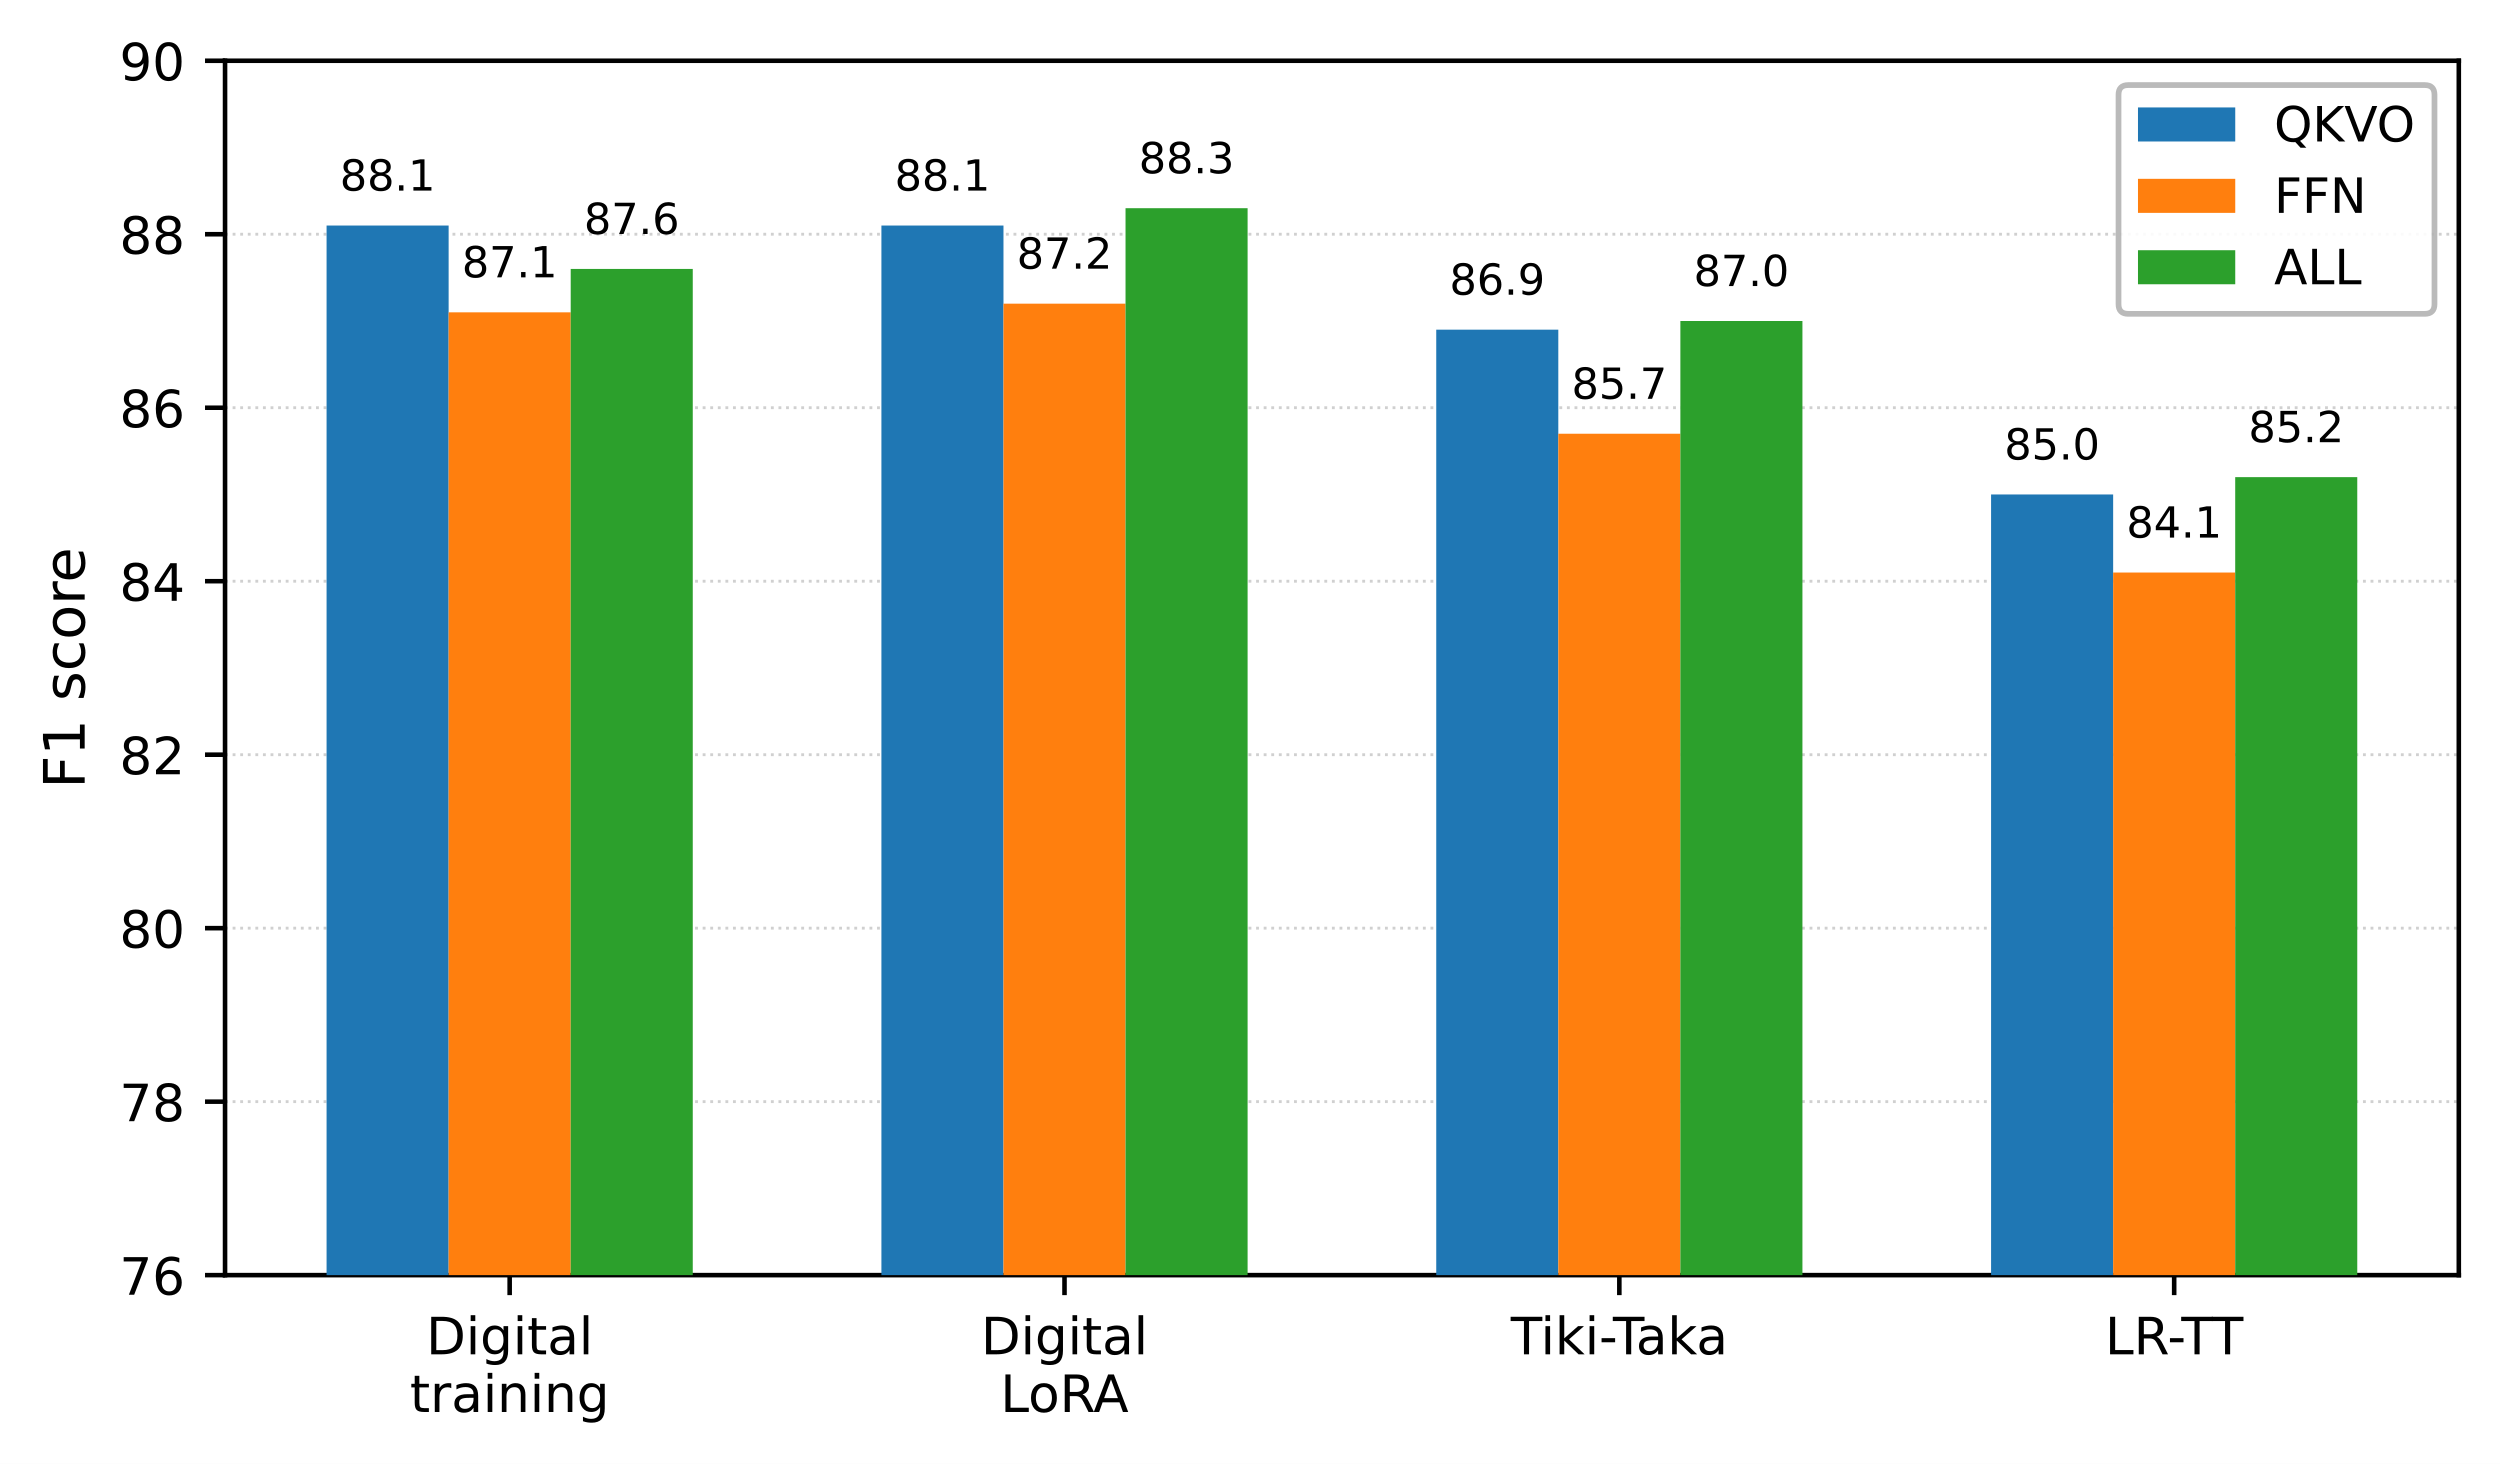
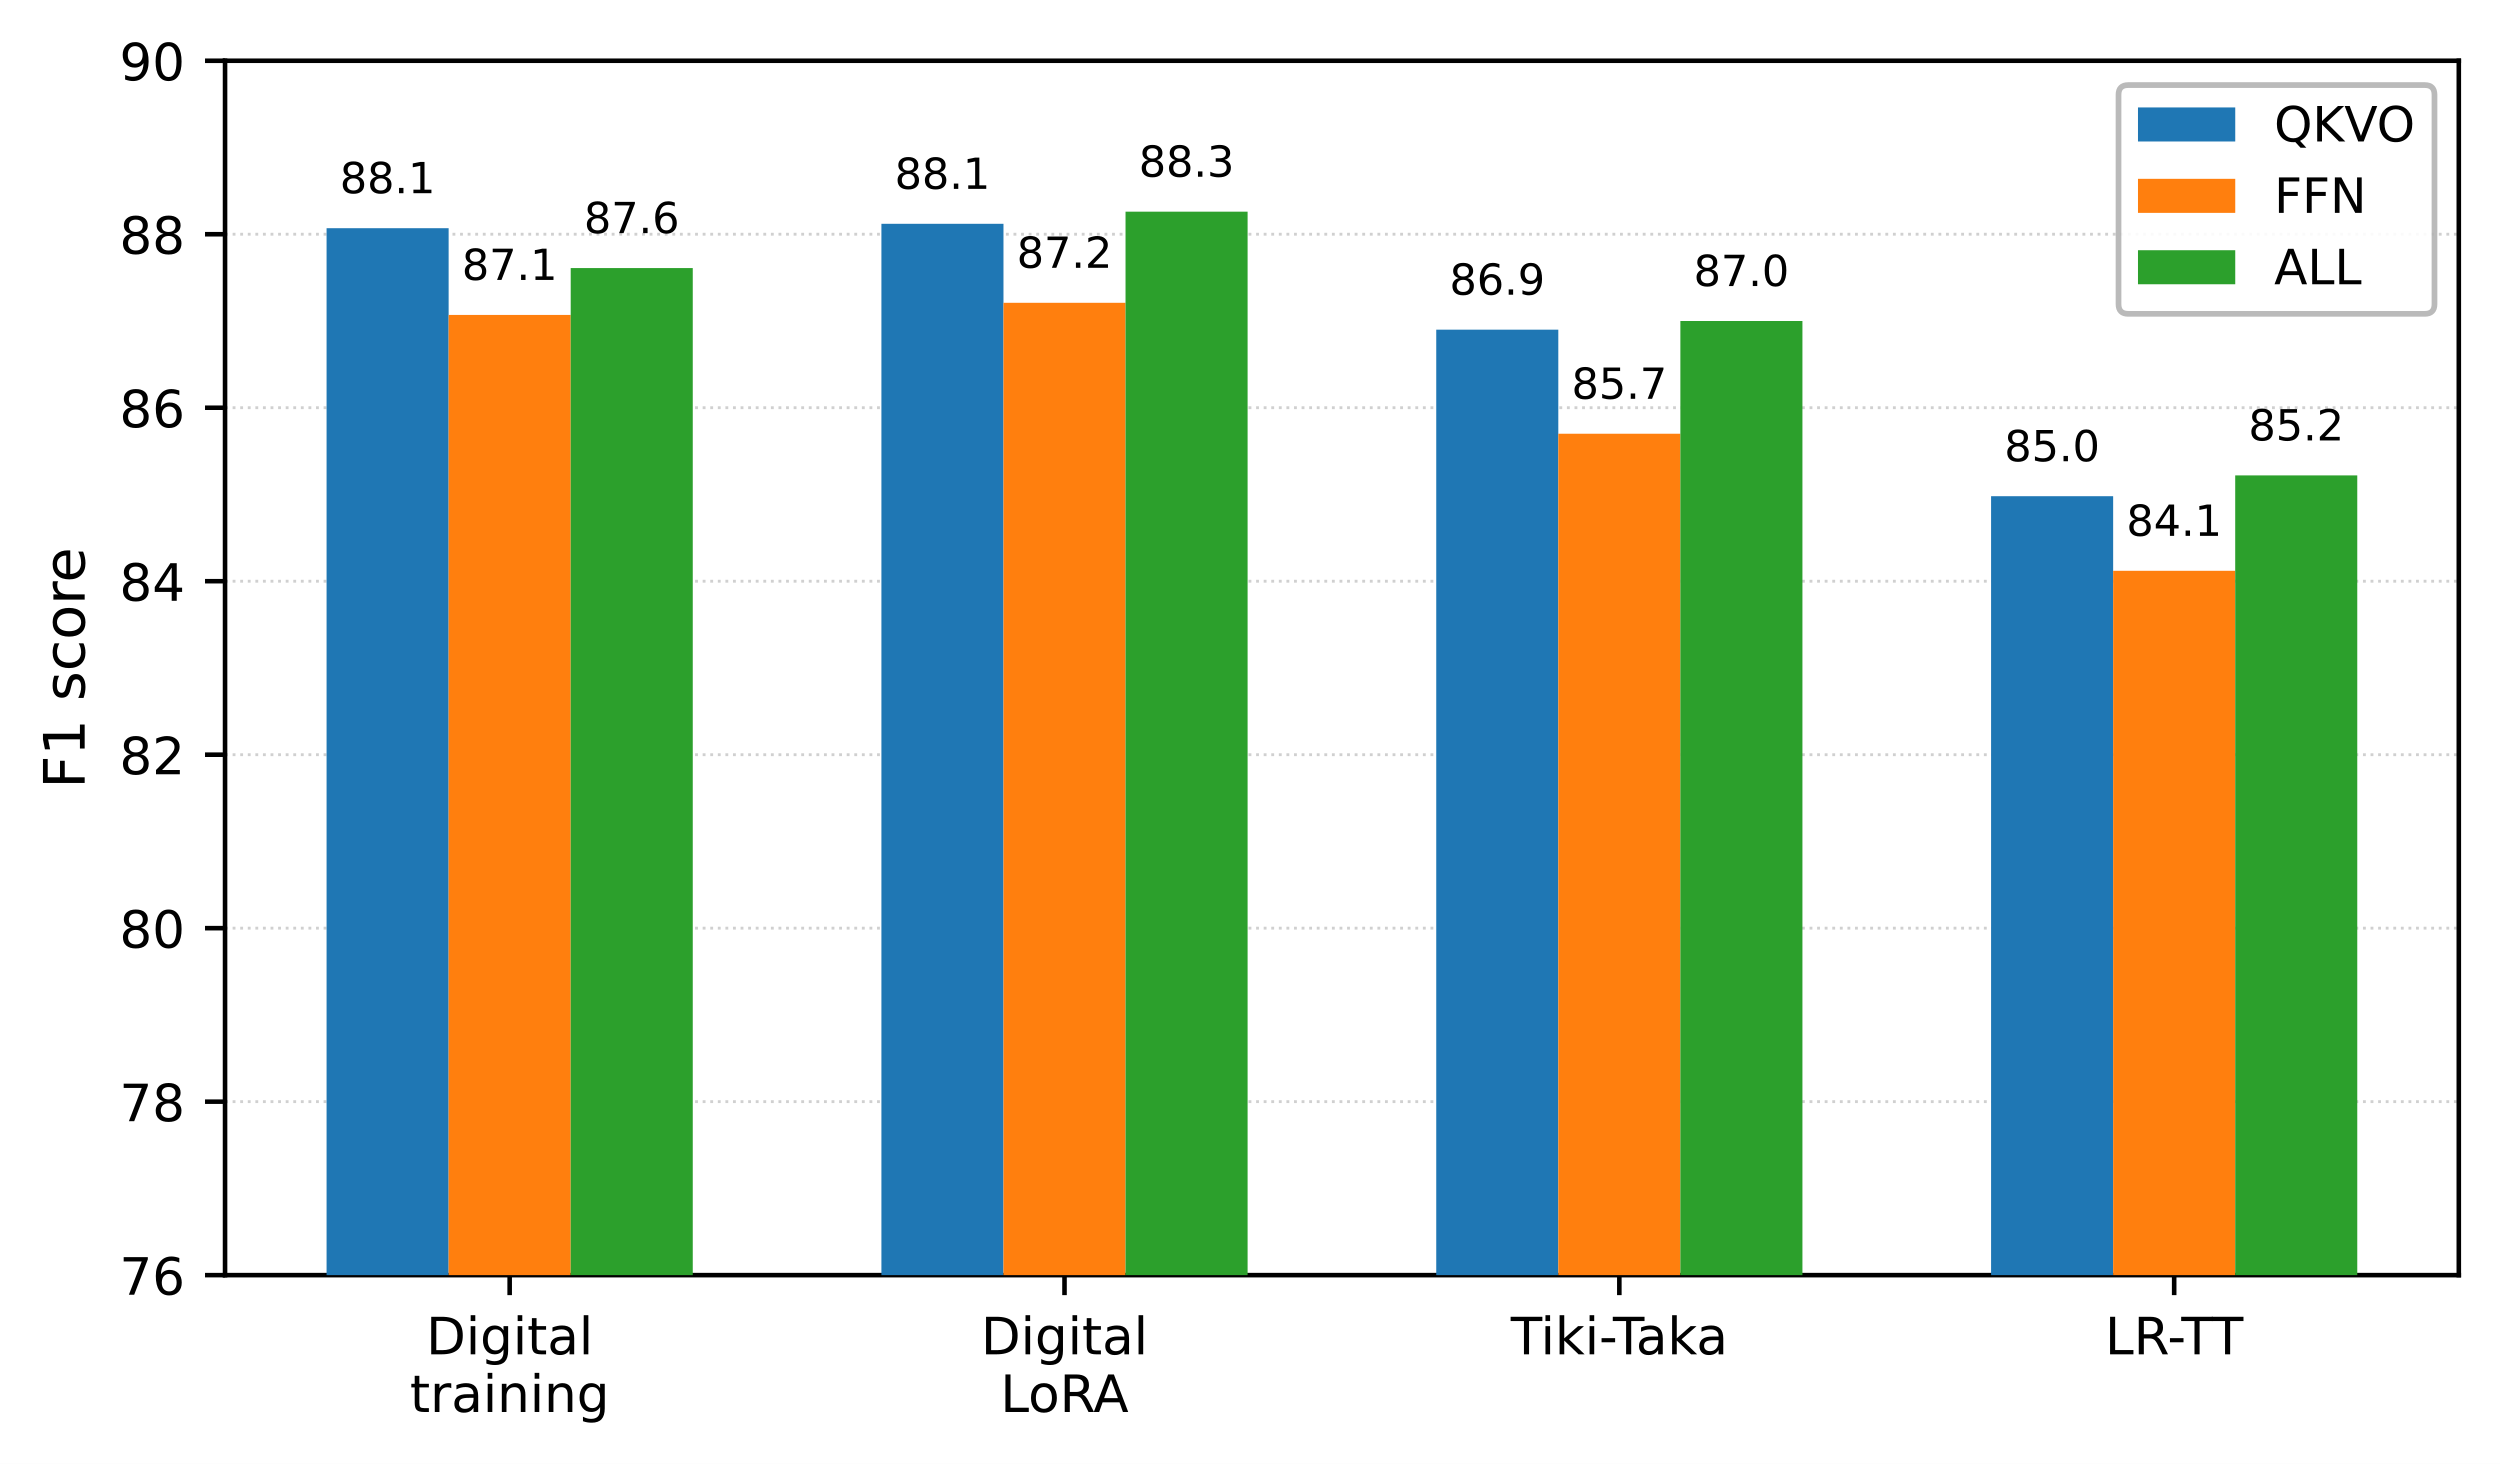
<svg xmlns="http://www.w3.org/2000/svg" xmlns:xlink="http://www.w3.org/1999/xlink" width="436.931pt" height="255.848pt" viewBox="0 0 436.931 255.848" version="1.1">
  <defs>
    <style type="text/css">*{stroke-linejoin: round; stroke-linecap: butt}</style>
  </defs>
  <g id="figure_1">
    <g id="patch_1">
      <path d="M 0 255.848  L 436.931 255.848  L 436.931 0  L 0 0  z " style="fill: #ffffff" />
    </g>
    <g id="axes_1">
      <g id="patch_2">
        <path d="M 39.331 222.859  L 429.731 222.859  L 429.731 10.619  L 39.331 10.619  z " style="fill: #ffffff" />
      </g>
      <g id="matplotlib.axis_1">
        <g id="xtick_1">
          <g id="line2d_1">
            <defs>
-               <path id="mf9c78e9d74" d="M 0 0  L 0 3.5  " style="stroke: #000000; stroke-width: 0.8" />
+               <path id="md5fb439388" d="M 0 0  L 0 3.5  " style="stroke: #000000; stroke-width: 0.8" />
            </defs>
            <g>
-               <use xlink:href="#mf9c78e9d74" x="89.076" y="222.859" style="stroke: #000000; stroke-width: 0.8" />
+               <use xlink:href="#md5fb439388" x="89.076" y="222.859" style="stroke: #000000; stroke-width: 0.8" />
            </g>
          </g>
          <g id="text_1">
            <g transform="translate(74.48202 236.6979) scale(0.09 -0.09)">
              <defs>
                <path id="DejaVuSans-44" d="M 1259 4147  L 1259 519  L 2022 519  Q 2988 519 3436 956  Q 3884 1394 3884 2338  Q 3884 3275 3436 3711  Q 2988 4147 2022 4147  L 1259 4147  z M 628 4666  L 1925 4666  Q 3281 4666 3915 4102  Q 4550 3538 4550 2338  Q 4550 1131 3912 565  Q 3275 0 1925 0  L 628 0  L 628 4666  z " transform="scale(0.015625)" />
                <path id="DejaVuSans-69" d="M 603 3500  L 1178 3500  L 1178 0  L 603 0  L 603 3500  z M 603 4863  L 1178 4863  L 1178 4134  L 603 4134  L 603 4863  z " transform="scale(0.015625)" />
                <path id="DejaVuSans-67" d="M 2906 1791  Q 2906 2416 2648 2759  Q 2391 3103 1925 3103  Q 1463 3103 1205 2759  Q 947 2416 947 1791  Q 947 1169 1205 825  Q 1463 481 1925 481  Q 2391 481 2648 825  Q 2906 1169 2906 1791  z M 3481 434  Q 3481 -459 3084 -895  Q 2688 -1331 1869 -1331  Q 1566 -1331 1297 -1286  Q 1028 -1241 775 -1147  L 775 -588  Q 1028 -725 1275 -790  Q 1522 -856 1778 -856  Q 2344 -856 2625 -561  Q 2906 -266 2906 331  L 2906 616  Q 2728 306 2450 153  Q 2172 0 1784 0  Q 1141 0 747 490  Q 353 981 353 1791  Q 353 2603 747 3093  Q 1141 3584 1784 3584  Q 2172 3584 2450 3431  Q 2728 3278 2906 2969  L 2906 3500  L 3481 3500  L 3481 434  z " transform="scale(0.015625)" />
                <path id="DejaVuSans-74" d="M 1172 4494  L 1172 3500  L 2356 3500  L 2356 3053  L 1172 3053  L 1172 1153  Q 1172 725 1289 603  Q 1406 481 1766 481  L 2356 481  L 2356 0  L 1766 0  Q 1100 0 847 248  Q 594 497 594 1153  L 594 3053  L 172 3053  L 172 3500  L 594 3500  L 594 4494  L 1172 4494  z " transform="scale(0.015625)" />
                <path id="DejaVuSans-61" d="M 2194 1759  Q 1497 1759 1228 1600  Q 959 1441 959 1056  Q 959 750 1161 570  Q 1363 391 1709 391  Q 2188 391 2477 730  Q 2766 1069 2766 1631  L 2766 1759  L 2194 1759  z M 3341 1997  L 3341 0  L 2766 0  L 2766 531  Q 2569 213 2275 61  Q 1981 -91 1556 -91  Q 1019 -91 701 211  Q 384 513 384 1019  Q 384 1609 779 1909  Q 1175 2209 1959 2209  L 2766 2209  L 2766 2266  Q 2766 2663 2505 2880  Q 2244 3097 1772 3097  Q 1472 3097 1187 3025  Q 903 2953 641 2809  L 641 3341  Q 956 3463 1253 3523  Q 1550 3584 1831 3584  Q 2591 3584 2966 3190  Q 3341 2797 3341 1997  z " transform="scale(0.015625)" />
                <path id="DejaVuSans-6c" d="M 603 4863  L 1178 4863  L 1178 0  L 603 0  L 603 4863  z " transform="scale(0.015625)" />
              </defs>
              <use xlink:href="#DejaVuSans-44" />
              <use xlink:href="#DejaVuSans-69" transform="translate(77.00195 0)" />
              <use xlink:href="#DejaVuSans-67" transform="translate(104.7852 0)" />
              <use xlink:href="#DejaVuSans-69" transform="translate(168.2617 0)" />
              <use xlink:href="#DejaVuSans-74" transform="translate(196.0449 0)" />
              <use xlink:href="#DejaVuSans-61" transform="translate(235.2539 0)" />
              <use xlink:href="#DejaVuSans-6c" transform="translate(296.5332 0)" />
            </g>
            <g transform="translate(71.6435 246.7759) scale(0.09 -0.09)">
              <defs>
                <path id="DejaVuSans-72" d="M 2631 2963  Q 2534 3019 2420 3045  Q 2306 3072 2169 3072  Q 1681 3072 1420 2755  Q 1159 2438 1159 1844  L 1159 0  L 581 0  L 581 3500  L 1159 3500  L 1159 2956  Q 1341 3275 1631 3429  Q 1922 3584 2338 3584  Q 2397 3584 2469 3576  Q 2541 3569 2628 3553  L 2631 2963  z " transform="scale(0.015625)" />
                <path id="DejaVuSans-6e" d="M 3513 2113  L 3513 0  L 2938 0  L 2938 2094  Q 2938 2591 2744 2837  Q 2550 3084 2163 3084  Q 1697 3084 1428 2787  Q 1159 2491 1159 1978  L 1159 0  L 581 0  L 581 3500  L 1159 3500  L 1159 2956  Q 1366 3272 1645 3428  Q 1925 3584 2291 3584  Q 2894 3584 3203 3211  Q 3513 2838 3513 2113  z " transform="scale(0.015625)" />
              </defs>
              <use xlink:href="#DejaVuSans-74" />
              <use xlink:href="#DejaVuSans-72" transform="translate(39.20898 0)" />
              <use xlink:href="#DejaVuSans-61" transform="translate(80.32227 0)" />
              <use xlink:href="#DejaVuSans-69" transform="translate(141.6016 0)" />
              <use xlink:href="#DejaVuSans-6e" transform="translate(169.3848 0)" />
              <use xlink:href="#DejaVuSans-69" transform="translate(232.7637 0)" />
              <use xlink:href="#DejaVuSans-6e" transform="translate(260.5469 0)" />
              <use xlink:href="#DejaVuSans-67" transform="translate(323.9258 0)" />
            </g>
          </g>
        </g>
        <g id="xtick_2">
          <g id="line2d_2">
            <g>
-               <use xlink:href="#mf9c78e9d74" x="186.046" y="222.859" style="stroke: #000000; stroke-width: 0.8" />
+               <use xlink:href="#md5fb439388" x="186.046" y="222.859" style="stroke: #000000; stroke-width: 0.8" />
            </g>
          </g>
          <g id="text_2">
            <g transform="translate(171.4517 236.6979) scale(0.09 -0.09)">
              <use xlink:href="#DejaVuSans-44" />
              <use xlink:href="#DejaVuSans-69" transform="translate(77.00195 0)" />
              <use xlink:href="#DejaVuSans-67" transform="translate(104.7852 0)" />
              <use xlink:href="#DejaVuSans-69" transform="translate(168.2617 0)" />
              <use xlink:href="#DejaVuSans-74" transform="translate(196.0449 0)" />
              <use xlink:href="#DejaVuSans-61" transform="translate(235.2539 0)" />
              <use xlink:href="#DejaVuSans-6c" transform="translate(296.5332 0)" />
            </g>
            <g transform="translate(174.8387 246.7759) scale(0.09 -0.09)">
              <defs>
                <path id="DejaVuSans-4c" d="M 628 4666  L 1259 4666  L 1259 531  L 3531 531  L 3531 0  L 628 0  L 628 4666  z " transform="scale(0.015625)" />
                <path id="DejaVuSans-6f" d="M 1959 3097  Q 1497 3097 1228 2736  Q 959 2375 959 1747  Q 959 1119 1226 758  Q 1494 397 1959 397  Q 2419 397 2687 759  Q 2956 1122 2956 1747  Q 2956 2369 2687 2733  Q 2419 3097 1959 3097  z M 1959 3584  Q 2709 3584 3137 3096  Q 3566 2609 3566 1747  Q 3566 888 3137 398  Q 2709 -91 1959 -91  Q 1206 -91 779 398  Q 353 888 353 1747  Q 353 2609 779 3096  Q 1206 3584 1959 3584  z " transform="scale(0.015625)" />
                <path id="DejaVuSans-52" d="M 2841 2188  Q 3044 2119 3236 1894  Q 3428 1669 3622 1275  L 4263 0  L 3584 0  L 2988 1197  Q 2756 1666 2539 1819  Q 2322 1972 1947 1972  L 1259 1972  L 1259 0  L 628 0  L 628 4666  L 2053 4666  Q 2853 4666 3247 4331  Q 3641 3997 3641 3322  Q 3641 2881 3436 2590  Q 3231 2300 2841 2188  z M 1259 4147  L 1259 2491  L 2053 2491  Q 2509 2491 2742 2702  Q 2975 2913 2975 3322  Q 2975 3731 2742 3939  Q 2509 4147 2053 4147  L 1259 4147  z " transform="scale(0.015625)" />
                <path id="DejaVuSans-41" d="M 2188 4044  L 1331 1722  L 3047 1722  L 2188 4044  z M 1831 4666  L 2547 4666  L 4325 0  L 3669 0  L 3244 1197  L 1141 1197  L 716 0  L 50 0  L 1831 4666  z " transform="scale(0.015625)" />
              </defs>
              <use xlink:href="#DejaVuSans-4c" />
              <use xlink:href="#DejaVuSans-6f" transform="translate(53.96289 0)" />
              <use xlink:href="#DejaVuSans-52" transform="translate(115.1445 0)" />
              <use xlink:href="#DejaVuSans-41" transform="translate(180.627 0)" />
            </g>
          </g>
        </g>
        <g id="xtick_3">
          <g id="line2d_3">
            <g>
-               <use xlink:href="#mf9c78e9d74" x="283.015" y="222.859" style="stroke: #000000; stroke-width: 0.8" />
+               <use xlink:href="#md5fb439388" x="283.015" y="222.859" style="stroke: #000000; stroke-width: 0.8" />
            </g>
          </g>
          <g id="text_3">
            <g transform="translate(264.0402 236.6979) scale(0.09 -0.09)">
              <defs>
                <path id="DejaVuSans-54" d="M -19 4666  L 3928 4666  L 3928 4134  L 2272 4134  L 2272 0  L 1638 0  L 1638 4134  L -19 4134  L -19 4666  z " transform="scale(0.015625)" />
                <path id="DejaVuSans-6b" d="M 581 4863  L 1159 4863  L 1159 1991  L 2875 3500  L 3609 3500  L 1753 1863  L 3688 0  L 2938 0  L 1159 1709  L 1159 0  L 581 0  L 581 4863  z " transform="scale(0.015625)" />
                <path id="DejaVuSans-2d" d="M 313 2009  L 1997 2009  L 1997 1497  L 313 1497  L 313 2009  z " transform="scale(0.015625)" />
              </defs>
              <use xlink:href="#DejaVuSans-54" />
              <use xlink:href="#DejaVuSans-69" transform="translate(57.95898 0)" />
              <use xlink:href="#DejaVuSans-6b" transform="translate(85.74219 0)" />
              <use xlink:href="#DejaVuSans-69" transform="translate(143.6523 0)" />
              <use xlink:href="#DejaVuSans-2d" transform="translate(171.4355 0)" />
              <use xlink:href="#DejaVuSans-54" transform="translate(198.3945 0)" />
              <use xlink:href="#DejaVuSans-61" transform="translate(242.9785 0)" />
              <use xlink:href="#DejaVuSans-6b" transform="translate(304.2578 0)" />
              <use xlink:href="#DejaVuSans-61" transform="translate(360.418 0)" />
            </g>
          </g>
        </g>
        <g id="xtick_4">
          <g id="line2d_4">
            <g>
-               <use xlink:href="#mf9c78e9d74" x="379.985" y="222.859" style="stroke: #000000; stroke-width: 0.8" />
+               <use xlink:href="#md5fb439388" x="379.985" y="222.859" style="stroke: #000000; stroke-width: 0.8" />
            </g>
          </g>
          <g id="text_4">
            <g transform="translate(367.8999 236.6979) scale(0.09 -0.09)">
              <use xlink:href="#DejaVuSans-4c" />
              <use xlink:href="#DejaVuSans-52" transform="translate(55.71289 0)" />
              <use xlink:href="#DejaVuSans-2d" transform="translate(121.1953 0)" />
              <use xlink:href="#DejaVuSans-54" transform="translate(148.1543 0)" />
              <use xlink:href="#DejaVuSans-54" transform="translate(207.4883 0)" />
            </g>
          </g>
        </g>
      </g>
      <g id="matplotlib.axis_2">
        <g id="ytick_1">
          <g id="line2d_5">
-             <path d="M 39.331 222.859  L 429.731 222.859  " clip-path="url(#pde5888700c)" style="fill: none; stroke-dasharray: 0.5,0.825; stroke-dashoffset: 0; stroke: #b0b0b0; stroke-opacity: 0.6; stroke-width: 0.5" />
+             <path d="M 39.331 222.859  L 429.731 222.859  " clip-path="url(#pfbf78e51d6)" style="fill: none; stroke-dasharray: 0.5,0.825; stroke-dashoffset: 0; stroke: #b0b0b0; stroke-opacity: 0.6; stroke-width: 0.5" />
          </g>
          <g id="line2d_6">
            <defs>
-               <path id="m087a71a4e6" d="M 0 0  L -3.5 0  " style="stroke: #000000; stroke-width: 0.8" />
+               <path id="me28f2dc255" d="M 0 0  L -3.5 0  " style="stroke: #000000; stroke-width: 0.8" />
            </defs>
            <g>
-               <use xlink:href="#m087a71a4e6" x="39.331" y="222.859" style="stroke: #000000; stroke-width: 0.8" />
+               <use xlink:href="#me28f2dc255" x="39.331" y="222.859" style="stroke: #000000; stroke-width: 0.8" />
            </g>
          </g>
          <g id="text_5">
            <g transform="translate(20.87813 226.2786) scale(0.09 -0.09)">
              <defs>
                <path id="DejaVuSans-37" d="M 525 4666  L 3525 4666  L 3525 4397  L 1831 0  L 1172 0  L 2766 4134  L 525 4134  L 525 4666  z " transform="scale(0.015625)" />
                <path id="DejaVuSans-36" d="M 2113 2584  Q 1688 2584 1439 2293  Q 1191 2003 1191 1497  Q 1191 994 1439 701  Q 1688 409 2113 409  Q 2538 409 2786 701  Q 3034 994 3034 1497  Q 3034 2003 2786 2293  Q 2538 2584 2113 2584  z M 3366 4563  L 3366 3988  Q 3128 4100 2886 4159  Q 2644 4219 2406 4219  Q 1781 4219 1451 3797  Q 1122 3375 1075 2522  Q 1259 2794 1537 2939  Q 1816 3084 2150 3084  Q 2853 3084 3261 2657  Q 3669 2231 3669 1497  Q 3669 778 3244 343  Q 2819 -91 2113 -91  Q 1303 -91 875 529  Q 447 1150 447 2328  Q 447 3434 972 4092  Q 1497 4750 2381 4750  Q 2619 4750 2861 4703  Q 3103 4656 3366 4563  z " transform="scale(0.015625)" />
              </defs>
              <use xlink:href="#DejaVuSans-37" />
              <use xlink:href="#DejaVuSans-36" transform="translate(63.62305 0)" />
            </g>
          </g>
        </g>
        <g id="ytick_2">
          <g id="line2d_7">
-             <path d="M 39.331 192.539  L 429.731 192.539  " clip-path="url(#pde5888700c)" style="fill: none; stroke-dasharray: 0.5,0.825; stroke-dashoffset: 0; stroke: #b0b0b0; stroke-opacity: 0.6; stroke-width: 0.5" />
+             <path d="M 39.331 192.539  L 429.731 192.539  " clip-path="url(#pfbf78e51d6)" style="fill: none; stroke-dasharray: 0.5,0.825; stroke-dashoffset: 0; stroke: #b0b0b0; stroke-opacity: 0.6; stroke-width: 0.5" />
          </g>
          <g id="line2d_8">
            <g>
-               <use xlink:href="#m087a71a4e6" x="39.331" y="192.539" style="stroke: #000000; stroke-width: 0.8" />
+               <use xlink:href="#me28f2dc255" x="39.331" y="192.539" style="stroke: #000000; stroke-width: 0.8" />
            </g>
          </g>
          <g id="text_6">
            <g transform="translate(20.87813 195.9586) scale(0.09 -0.09)">
              <defs>
                <path id="DejaVuSans-38" d="M 2034 2216  Q 1584 2216 1326 1975  Q 1069 1734 1069 1313  Q 1069 891 1326 650  Q 1584 409 2034 409  Q 2484 409 2743 651  Q 3003 894 3003 1313  Q 3003 1734 2745 1975  Q 2488 2216 2034 2216  z M 1403 2484  Q 997 2584 770 2862  Q 544 3141 544 3541  Q 544 4100 942 4425  Q 1341 4750 2034 4750  Q 2731 4750 3128 4425  Q 3525 4100 3525 3541  Q 3525 3141 3298 2862  Q 3072 2584 2669 2484  Q 3125 2378 3379 2068  Q 3634 1759 3634 1313  Q 3634 634 3220 271  Q 2806 -91 2034 -91  Q 1263 -91 848 271  Q 434 634 434 1313  Q 434 1759 690 2068  Q 947 2378 1403 2484  z M 1172 3481  Q 1172 3119 1398 2916  Q 1625 2713 2034 2713  Q 2441 2713 2670 2916  Q 2900 3119 2900 3481  Q 2900 3844 2670 4047  Q 2441 4250 2034 4250  Q 1625 4250 1398 4047  Q 1172 3844 1172 3481  z " transform="scale(0.015625)" />
              </defs>
              <use xlink:href="#DejaVuSans-37" />
              <use xlink:href="#DejaVuSans-38" transform="translate(63.62305 0)" />
            </g>
          </g>
        </g>
        <g id="ytick_3">
          <g id="line2d_9">
-             <path d="M 39.331 162.219  L 429.731 162.219  " clip-path="url(#pde5888700c)" style="fill: none; stroke-dasharray: 0.5,0.825; stroke-dashoffset: 0; stroke: #b0b0b0; stroke-opacity: 0.6; stroke-width: 0.5" />
+             <path d="M 39.331 162.219  L 429.731 162.219  " clip-path="url(#pfbf78e51d6)" style="fill: none; stroke-dasharray: 0.5,0.825; stroke-dashoffset: 0; stroke: #b0b0b0; stroke-opacity: 0.6; stroke-width: 0.5" />
          </g>
          <g id="line2d_10">
            <g>
-               <use xlink:href="#m087a71a4e6" x="39.331" y="162.219" style="stroke: #000000; stroke-width: 0.8" />
+               <use xlink:href="#me28f2dc255" x="39.331" y="162.219" style="stroke: #000000; stroke-width: 0.8" />
            </g>
          </g>
          <g id="text_7">
            <g transform="translate(20.87813 165.6386) scale(0.09 -0.09)">
              <defs>
                <path id="DejaVuSans-30" d="M 2034 4250  Q 1547 4250 1301 3770  Q 1056 3291 1056 2328  Q 1056 1369 1301 889  Q 1547 409 2034 409  Q 2525 409 2770 889  Q 3016 1369 3016 2328  Q 3016 3291 2770 3770  Q 2525 4250 2034 4250  z M 2034 4750  Q 2819 4750 3233 4129  Q 3647 3509 3647 2328  Q 3647 1150 3233 529  Q 2819 -91 2034 -91  Q 1250 -91 836 529  Q 422 1150 422 2328  Q 422 3509 836 4129  Q 1250 4750 2034 4750  z " transform="scale(0.015625)" />
              </defs>
              <use xlink:href="#DejaVuSans-38" />
              <use xlink:href="#DejaVuSans-30" transform="translate(63.62305 0)" />
            </g>
          </g>
        </g>
        <g id="ytick_4">
          <g id="line2d_11">
-             <path d="M 39.331 131.899  L 429.731 131.899  " clip-path="url(#pde5888700c)" style="fill: none; stroke-dasharray: 0.5,0.825; stroke-dashoffset: 0; stroke: #b0b0b0; stroke-opacity: 0.6; stroke-width: 0.5" />
+             <path d="M 39.331 131.899  L 429.731 131.899  " clip-path="url(#pfbf78e51d6)" style="fill: none; stroke-dasharray: 0.5,0.825; stroke-dashoffset: 0; stroke: #b0b0b0; stroke-opacity: 0.6; stroke-width: 0.5" />
          </g>
          <g id="line2d_12">
            <g>
-               <use xlink:href="#m087a71a4e6" x="39.331" y="131.899" style="stroke: #000000; stroke-width: 0.8" />
+               <use xlink:href="#me28f2dc255" x="39.331" y="131.899" style="stroke: #000000; stroke-width: 0.8" />
            </g>
          </g>
          <g id="text_8">
            <g transform="translate(20.87813 135.3186) scale(0.09 -0.09)">
              <defs>
                <path id="DejaVuSans-32" d="M 1228 531  L 3431 531  L 3431 0  L 469 0  L 469 531  Q 828 903 1448 1529  Q 2069 2156 2228 2338  Q 2531 2678 2651 2914  Q 2772 3150 2772 3378  Q 2772 3750 2511 3984  Q 2250 4219 1831 4219  Q 1534 4219 1204 4116  Q 875 4013 500 3803  L 500 4441  Q 881 4594 1212 4672  Q 1544 4750 1819 4750  Q 2544 4750 2975 4387  Q 3406 4025 3406 3419  Q 3406 3131 3298 2873  Q 3191 2616 2906 2266  Q 2828 2175 2409 1742  Q 1991 1309 1228 531  z " transform="scale(0.015625)" />
              </defs>
              <use xlink:href="#DejaVuSans-38" />
              <use xlink:href="#DejaVuSans-32" transform="translate(63.62305 0)" />
            </g>
          </g>
        </g>
        <g id="ytick_5">
          <g id="line2d_13">
-             <path d="M 39.331 101.579  L 429.731 101.579  " clip-path="url(#pde5888700c)" style="fill: none; stroke-dasharray: 0.5,0.825; stroke-dashoffset: 0; stroke: #b0b0b0; stroke-opacity: 0.6; stroke-width: 0.5" />
+             <path d="M 39.331 101.579  L 429.731 101.579  " clip-path="url(#pfbf78e51d6)" style="fill: none; stroke-dasharray: 0.5,0.825; stroke-dashoffset: 0; stroke: #b0b0b0; stroke-opacity: 0.6; stroke-width: 0.5" />
          </g>
          <g id="line2d_14">
            <g>
-               <use xlink:href="#m087a71a4e6" x="39.331" y="101.579" style="stroke: #000000; stroke-width: 0.8" />
+               <use xlink:href="#me28f2dc255" x="39.331" y="101.579" style="stroke: #000000; stroke-width: 0.8" />
            </g>
          </g>
          <g id="text_9">
            <g transform="translate(20.87813 104.9986) scale(0.09 -0.09)">
              <defs>
                <path id="DejaVuSans-34" d="M 2419 4116  L 825 1625  L 2419 1625  L 2419 4116  z M 2253 4666  L 3047 4666  L 3047 1625  L 3713 1625  L 3713 1100  L 3047 1100  L 3047 0  L 2419 0  L 2419 1100  L 313 1100  L 313 1709  L 2253 4666  z " transform="scale(0.015625)" />
              </defs>
              <use xlink:href="#DejaVuSans-38" />
              <use xlink:href="#DejaVuSans-34" transform="translate(63.62305 0)" />
            </g>
          </g>
        </g>
        <g id="ytick_6">
          <g id="line2d_15">
-             <path d="M 39.331 71.259  L 429.731 71.259  " clip-path="url(#pde5888700c)" style="fill: none; stroke-dasharray: 0.5,0.825; stroke-dashoffset: 0; stroke: #b0b0b0; stroke-opacity: 0.6; stroke-width: 0.5" />
+             <path d="M 39.331 71.259  L 429.731 71.259  " clip-path="url(#pfbf78e51d6)" style="fill: none; stroke-dasharray: 0.5,0.825; stroke-dashoffset: 0; stroke: #b0b0b0; stroke-opacity: 0.6; stroke-width: 0.5" />
          </g>
          <g id="line2d_16">
            <g>
-               <use xlink:href="#m087a71a4e6" x="39.331" y="71.259" style="stroke: #000000; stroke-width: 0.8" />
+               <use xlink:href="#me28f2dc255" x="39.331" y="71.259" style="stroke: #000000; stroke-width: 0.8" />
            </g>
          </g>
          <g id="text_10">
            <g transform="translate(20.87813 74.67859) scale(0.09 -0.09)">
              <use xlink:href="#DejaVuSans-38" />
              <use xlink:href="#DejaVuSans-36" transform="translate(63.62305 0)" />
            </g>
          </g>
        </g>
        <g id="ytick_7">
          <g id="line2d_17">
-             <path d="M 39.331 40.939  L 429.731 40.939  " clip-path="url(#pde5888700c)" style="fill: none; stroke-dasharray: 0.5,0.825; stroke-dashoffset: 0; stroke: #b0b0b0; stroke-opacity: 0.6; stroke-width: 0.5" />
+             <path d="M 39.331 40.939  L 429.731 40.939  " clip-path="url(#pfbf78e51d6)" style="fill: none; stroke-dasharray: 0.5,0.825; stroke-dashoffset: 0; stroke: #b0b0b0; stroke-opacity: 0.6; stroke-width: 0.5" />
          </g>
          <g id="line2d_18">
            <g>
-               <use xlink:href="#m087a71a4e6" x="39.331" y="40.939" style="stroke: #000000; stroke-width: 0.8" />
+               <use xlink:href="#me28f2dc255" x="39.331" y="40.939" style="stroke: #000000; stroke-width: 0.8" />
            </g>
          </g>
          <g id="text_11">
            <g transform="translate(20.87813 44.35859) scale(0.09 -0.09)">
              <use xlink:href="#DejaVuSans-38" />
              <use xlink:href="#DejaVuSans-38" transform="translate(63.62305 0)" />
            </g>
          </g>
        </g>
        <g id="ytick_8">
          <g id="line2d_19">
-             <path d="M 39.331 10.619  L 429.731 10.619  " clip-path="url(#pde5888700c)" style="fill: none; stroke-dasharray: 0.5,0.825; stroke-dashoffset: 0; stroke: #b0b0b0; stroke-opacity: 0.6; stroke-width: 0.5" />
+             <path d="M 39.331 10.619  L 429.731 10.619  " clip-path="url(#pfbf78e51d6)" style="fill: none; stroke-dasharray: 0.5,0.825; stroke-dashoffset: 0; stroke: #b0b0b0; stroke-opacity: 0.6; stroke-width: 0.5" />
          </g>
          <g id="line2d_20">
            <g>
-               <use xlink:href="#m087a71a4e6" x="39.331" y="10.619" style="stroke: #000000; stroke-width: 0.8" />
+               <use xlink:href="#me28f2dc255" x="39.331" y="10.619" style="stroke: #000000; stroke-width: 0.8" />
            </g>
          </g>
          <g id="text_12">
            <g transform="translate(20.87813 14.03859) scale(0.09 -0.09)">
              <defs>
                <path id="DejaVuSans-39" d="M 703 97  L 703 672  Q 941 559 1184 500  Q 1428 441 1663 441  Q 2288 441 2617 861  Q 2947 1281 2994 2138  Q 2813 1869 2534 1725  Q 2256 1581 1919 1581  Q 1219 1581 811 2004  Q 403 2428 403 3163  Q 403 3881 828 4315  Q 1253 4750 1959 4750  Q 2769 4750 3195 4129  Q 3622 3509 3622 2328  Q 3622 1225 3098 567  Q 2575 -91 1691 -91  Q 1453 -91 1209 -44  Q 966 3 703 97  z M 1959 2075  Q 2384 2075 2632 2365  Q 2881 2656 2881 3163  Q 2881 3666 2632 3958  Q 2384 4250 1959 4250  Q 1534 4250 1286 3958  Q 1038 3666 1038 3163  Q 1038 2656 1286 2365  Q 1534 2075 1959 2075  z " transform="scale(0.015625)" />
              </defs>
              <use xlink:href="#DejaVuSans-39" />
              <use xlink:href="#DejaVuSans-30" transform="translate(63.62305 0)" />
            </g>
          </g>
        </g>
        <g id="text_13">
          <g transform="translate(14.79844 137.8182) rotate(-90) scale(0.1 -0.1)">
            <defs>
              <path id="DejaVuSans-46" d="M 628 4666  L 3309 4666  L 3309 4134  L 1259 4134  L 1259 2759  L 3109 2759  L 3109 2228  L 1259 2228  L 1259 0  L 628 0  L 628 4666  z " transform="scale(0.015625)" />
              <path id="DejaVuSans-31" d="M 794 531  L 1825 531  L 1825 4091  L 703 3866  L 703 4441  L 1819 4666  L 2450 4666  L 2450 531  L 3481 531  L 3481 0  L 794 0  L 794 531  z " transform="scale(0.015625)" />
              <path id="DejaVuSans-20" transform="scale(0.015625)" />
              <path id="DejaVuSans-73" d="M 2834 3397  L 2834 2853  Q 2591 2978 2328 3040  Q 2066 3103 1784 3103  Q 1356 3103 1142 2972  Q 928 2841 928 2578  Q 928 2378 1081 2264  Q 1234 2150 1697 2047  L 1894 2003  Q 2506 1872 2764 1633  Q 3022 1394 3022 966  Q 3022 478 2636 193  Q 2250 -91 1575 -91  Q 1294 -91 989 -36  Q 684 19 347 128  L 347 722  Q 666 556 975 473  Q 1284 391 1588 391  Q 1994 391 2212 530  Q 2431 669 2431 922  Q 2431 1156 2273 1281  Q 2116 1406 1581 1522  L 1381 1569  Q 847 1681 609 1914  Q 372 2147 372 2553  Q 372 3047 722 3315  Q 1072 3584 1716 3584  Q 2034 3584 2315 3537  Q 2597 3491 2834 3397  z " transform="scale(0.015625)" />
              <path id="DejaVuSans-63" d="M 3122 3366  L 3122 2828  Q 2878 2963 2633 3030  Q 2388 3097 2138 3097  Q 1578 3097 1268 2742  Q 959 2388 959 1747  Q 959 1106 1268 751  Q 1578 397 2138 397  Q 2388 397 2633 464  Q 2878 531 3122 666  L 3122 134  Q 2881 22 2623 -34  Q 2366 -91 2075 -91  Q 1284 -91 818 406  Q 353 903 353 1747  Q 353 2603 823 3093  Q 1294 3584 2113 3584  Q 2378 3584 2631 3529  Q 2884 3475 3122 3366  z " transform="scale(0.015625)" />
              <path id="DejaVuSans-65" d="M 3597 1894  L 3597 1613  L 953 1613  Q 991 1019 1311 708  Q 1631 397 2203 397  Q 2534 397 2845 478  Q 3156 559 3463 722  L 3463 178  Q 3153 47 2828 -22  Q 2503 -91 2169 -91  Q 1331 -91 842 396  Q 353 884 353 1716  Q 353 2575 817 3079  Q 1281 3584 2069 3584  Q 2775 3584 3186 3129  Q 3597 2675 3597 1894  z M 3022 2063  Q 3016 2534 2758 2815  Q 2500 3097 2075 3097  Q 1594 3097 1305 2825  Q 1016 2553 972 2059  L 3022 2063  z " transform="scale(0.015625)" />
            </defs>
            <use xlink:href="#DejaVuSans-46" />
            <use xlink:href="#DejaVuSans-31" transform="translate(57.51953 0)" />
            <use xlink:href="#DejaVuSans-20" transform="translate(121.1426 0)" />
            <use xlink:href="#DejaVuSans-73" transform="translate(152.9297 0)" />
            <use xlink:href="#DejaVuSans-63" transform="translate(205.0293 0)" />
            <use xlink:href="#DejaVuSans-6f" transform="translate(260.0098 0)" />
            <use xlink:href="#DejaVuSans-72" transform="translate(321.1914 0)" />
            <use xlink:href="#DejaVuSans-65" transform="translate(360.0547 0)" />
          </g>
        </g>
      </g>
      <g id="patch_3">
        <path d="M 39.331 222.859  L 39.331 10.619  " style="fill: none; stroke: #000000; stroke-width: 0.8; stroke-linejoin: miter; stroke-linecap: square" />
      </g>
      <g id="patch_4">
        <path d="M 429.731 222.859  L 429.731 10.619  " style="fill: none; stroke: #000000; stroke-width: 0.8; stroke-linejoin: miter; stroke-linecap: square" />
      </g>
      <g id="patch_5">
        <path d="M 39.331 222.859  L 429.731 222.859  " style="fill: none; stroke: #000000; stroke-width: 0.8; stroke-linejoin: miter; stroke-linecap: square" />
      </g>
      <g id="patch_6">
        <path d="M 39.331 10.619  L 429.731 10.619  " style="fill: none; stroke: #000000; stroke-width: 0.8; stroke-linejoin: miter; stroke-linecap: square" />
      </g>
      <g id="patch_7">
-         <path d="M 57.076 1375.019  L 78.409 1375.019  L 78.409 39.423  L 57.076 39.423  z " clip-path="url(#pde5888700c)" style="fill: #1f77b4" />
+         <path d="M 57.076 1375.019  L 78.409 1375.019  L 78.409 39.878  L 57.076 39.878  z " clip-path="url(#pfbf78e51d6)" style="fill: #1f77b4" />
      </g>
      <g id="patch_8">
-         <path d="M 154.046 1375.019  L 175.379 1375.019  L 175.379 39.423  L 154.046 39.423  z " clip-path="url(#pde5888700c)" style="fill: #1f77b4" />
+         <path d="M 154.046 1375.019  L 175.379 1375.019  L 175.379 39.12  L 154.046 39.12  z " clip-path="url(#pfbf78e51d6)" style="fill: #1f77b4" />
      </g>
      <g id="patch_9">
-         <path d="M 251.015 1375.019  L 272.349 1375.019  L 272.349 57.615  L 251.015 57.615  z " clip-path="url(#pde5888700c)" style="fill: #1f77b4" />
+         <path d="M 251.015 1375.019  L 272.349 1375.019  L 272.349 57.615  L 251.015 57.615  z " clip-path="url(#pfbf78e51d6)" style="fill: #1f77b4" />
      </g>
      <g id="patch_10">
-         <path d="M 347.985 1375.019  L 369.319 1375.019  L 369.319 86.419  L 347.985 86.419  z " clip-path="url(#pde5888700c)" style="fill: #1f77b4" />
+         <path d="M 347.985 1375.019  L 369.319 1375.019  L 369.319 86.722  L 347.985 86.722  z " clip-path="url(#pfbf78e51d6)" style="fill: #1f77b4" />
      </g>
      <g id="text_14">
-         <g transform="translate(59.39314 33.31553) scale(0.075 -0.075)">
+         <g transform="translate(59.39314 33.77033) scale(0.075 -0.075)">
          <defs>
            <path id="DejaVuSans-2e" d="M 684 794  L 1344 794  L 1344 0  L 684 0  L 684 794  z " transform="scale(0.015625)" />
          </defs>
          <use xlink:href="#DejaVuSans-38" />
          <use xlink:href="#DejaVuSans-38" transform="translate(63.62305 0)" />
          <use xlink:href="#DejaVuSans-2e" transform="translate(127.2461 0)" />
          <use xlink:href="#DejaVuSans-31" transform="translate(159.0332 0)" />
        </g>
      </g>
      <g id="text_15">
-         <g transform="translate(156.3628 33.31553) scale(0.075 -0.075)">
+         <g transform="translate(156.3628 33.01233) scale(0.075 -0.075)">
          <use xlink:href="#DejaVuSans-38" />
          <use xlink:href="#DejaVuSans-38" transform="translate(63.62305 0)" />
          <use xlink:href="#DejaVuSans-2e" transform="translate(127.2461 0)" />
          <use xlink:href="#DejaVuSans-31" transform="translate(159.0332 0)" />
        </g>
      </g>
      <g id="text_16">
        <g transform="translate(253.3325 51.50753) scale(0.075 -0.075)">
          <use xlink:href="#DejaVuSans-38" />
          <use xlink:href="#DejaVuSans-36" transform="translate(63.62305 0)" />
          <use xlink:href="#DejaVuSans-2e" transform="translate(127.2461 0)" />
          <use xlink:href="#DejaVuSans-39" transform="translate(159.0332 0)" />
        </g>
      </g>
      <g id="text_17">
-         <g transform="translate(350.3022 80.31153) scale(0.075 -0.075)">
+         <g transform="translate(350.3022 80.61473) scale(0.075 -0.075)">
          <defs>
            <path id="DejaVuSans-35" d="M 691 4666  L 3169 4666  L 3169 4134  L 1269 4134  L 1269 2991  Q 1406 3038 1543 3061  Q 1681 3084 1819 3084  Q 2600 3084 3056 2656  Q 3513 2228 3513 1497  Q 3513 744 3044 326  Q 2575 -91 1722 -91  Q 1428 -91 1123 -41  Q 819 9 494 109  L 494 744  Q 775 591 1075 516  Q 1375 441 1709 441  Q 2250 441 2565 725  Q 2881 1009 2881 1497  Q 2881 1984 2565 2268  Q 2250 2553 1709 2553  Q 1456 2553 1204 2497  Q 953 2441 691 2322  L 691 4666  z " transform="scale(0.015625)" />
          </defs>
          <use xlink:href="#DejaVuSans-38" />
          <use xlink:href="#DejaVuSans-35" transform="translate(63.62305 0)" />
          <use xlink:href="#DejaVuSans-2e" transform="translate(127.2461 0)" />
          <use xlink:href="#DejaVuSans-30" transform="translate(159.0332 0)" />
        </g>
      </g>
      <g id="patch_11">
-         <path d="M 78.409 1375.019  L 99.743 1375.019  L 99.743 54.583  L 78.409 54.583  z " clip-path="url(#pde5888700c)" style="fill: #ff7f0e" />
+         <path d="M 78.409 1375.019  L 99.743 1375.019  L 99.743 55.038  L 78.409 55.038  z " clip-path="url(#pfbf78e51d6)" style="fill: #ff7f0e" />
      </g>
      <g id="patch_12">
-         <path d="M 175.379 1375.019  L 196.712 1375.019  L 196.712 53.067  L 175.379 53.067  z " clip-path="url(#pde5888700c)" style="fill: #ff7f0e" />
+         <path d="M 175.379 1375.019  L 196.712 1375.019  L 196.712 52.916  L 175.379 52.916  z " clip-path="url(#pfbf78e51d6)" style="fill: #ff7f0e" />
      </g>
      <g id="patch_13">
-         <path d="M 272.349 1375.019  L 293.682 1375.019  L 293.682 75.807  L 272.349 75.807  z " clip-path="url(#pde5888700c)" style="fill: #ff7f0e" />
+         <path d="M 272.349 1375.019  L 293.682 1375.019  L 293.682 75.807  L 272.349 75.807  z " clip-path="url(#pfbf78e51d6)" style="fill: #ff7f0e" />
      </g>
      <g id="patch_14">
-         <path d="M 369.319 1375.019  L 390.652 1375.019  L 390.652 100.063  L 369.319 100.063  z " clip-path="url(#pde5888700c)" style="fill: #ff7f0e" />
+         <path d="M 369.319 1375.019  L 390.652 1375.019  L 390.652 99.76  L 369.319 99.76  z " clip-path="url(#pfbf78e51d6)" style="fill: #ff7f0e" />
      </g>
      <g id="text_18">
-         <g transform="translate(80.72647 48.47553) scale(0.075 -0.075)">
+         <g transform="translate(80.72647 48.93033) scale(0.075 -0.075)">
          <use xlink:href="#DejaVuSans-38" />
          <use xlink:href="#DejaVuSans-37" transform="translate(63.62305 0)" />
          <use xlink:href="#DejaVuSans-2e" transform="translate(127.2461 0)" />
          <use xlink:href="#DejaVuSans-31" transform="translate(159.0332 0)" />
        </g>
      </g>
      <g id="text_19">
-         <g transform="translate(177.6962 46.95953) scale(0.075 -0.075)">
+         <g transform="translate(177.6962 46.80793) scale(0.075 -0.075)">
          <use xlink:href="#DejaVuSans-38" />
          <use xlink:href="#DejaVuSans-37" transform="translate(63.62305 0)" />
          <use xlink:href="#DejaVuSans-2e" transform="translate(127.2461 0)" />
          <use xlink:href="#DejaVuSans-32" transform="translate(159.0332 0)" />
        </g>
      </g>
      <g id="text_20">
        <g transform="translate(274.6659 69.69953) scale(0.075 -0.075)">
          <use xlink:href="#DejaVuSans-38" />
          <use xlink:href="#DejaVuSans-35" transform="translate(63.62305 0)" />
          <use xlink:href="#DejaVuSans-2e" transform="translate(127.2461 0)" />
          <use xlink:href="#DejaVuSans-37" transform="translate(159.0332 0)" />
        </g>
      </g>
      <g id="text_21">
-         <g transform="translate(371.6356 93.95553) scale(0.075 -0.075)">
+         <g transform="translate(371.6356 93.65233) scale(0.075 -0.075)">
          <use xlink:href="#DejaVuSans-38" />
          <use xlink:href="#DejaVuSans-34" transform="translate(63.62305 0)" />
          <use xlink:href="#DejaVuSans-2e" transform="translate(127.2461 0)" />
          <use xlink:href="#DejaVuSans-31" transform="translate(159.0332 0)" />
        </g>
      </g>
      <g id="patch_15">
-         <path d="M 99.743 1375.019  L 121.076 1375.019  L 121.076 47.003  L 99.743 47.003  z " clip-path="url(#pde5888700c)" style="fill: #2ca02c" />
+         <path d="M 99.743 1375.019  L 121.076 1375.019  L 121.076 46.852  L 99.743 46.852  z " clip-path="url(#pfbf78e51d6)" style="fill: #2ca02c" />
      </g>
      <g id="patch_16">
-         <path d="M 196.712 1375.019  L 218.046 1375.019  L 218.046 36.391  L 196.712 36.391  z " clip-path="url(#pde5888700c)" style="fill: #2ca02c" />
+         <path d="M 196.712 1375.019  L 218.046 1375.019  L 218.046 36.998  L 196.712 36.998  z " clip-path="url(#pfbf78e51d6)" style="fill: #2ca02c" />
      </g>
      <g id="patch_17">
-         <path d="M 293.682 1375.019  L 315.015 1375.019  L 315.015 56.099  L 293.682 56.099  z " clip-path="url(#pde5888700c)" style="fill: #2ca02c" />
+         <path d="M 293.682 1375.019  L 315.015 1375.019  L 315.015 56.099  L 293.682 56.099  z " clip-path="url(#pfbf78e51d6)" style="fill: #2ca02c" />
      </g>
      <g id="patch_18">
-         <path d="M 390.652 1375.019  L 411.985 1375.019  L 411.985 83.387  L 390.652 83.387  z " clip-path="url(#pde5888700c)" style="fill: #2ca02c" />
+         <path d="M 390.652 1375.019  L 411.985 1375.019  L 411.985 83.084  L 390.652 83.084  z " clip-path="url(#pfbf78e51d6)" style="fill: #2ca02c" />
      </g>
      <g id="text_22">
-         <g transform="translate(102.0598 40.89553) scale(0.075 -0.075)">
+         <g transform="translate(102.0598 40.74393) scale(0.075 -0.075)">
          <use xlink:href="#DejaVuSans-38" />
          <use xlink:href="#DejaVuSans-37" transform="translate(63.62305 0)" />
          <use xlink:href="#DejaVuSans-2e" transform="translate(127.2461 0)" />
          <use xlink:href="#DejaVuSans-36" transform="translate(159.0332 0)" />
        </g>
      </g>
      <g id="text_23">
-         <g transform="translate(199.0295 30.28353) scale(0.075 -0.075)">
+         <g transform="translate(199.0295 30.88993) scale(0.075 -0.075)">
          <defs>
            <path id="DejaVuSans-33" d="M 2597 2516  Q 3050 2419 3304 2112  Q 3559 1806 3559 1356  Q 3559 666 3084 287  Q 2609 -91 1734 -91  Q 1441 -91 1130 -33  Q 819 25 488 141  L 488 750  Q 750 597 1062 519  Q 1375 441 1716 441  Q 2309 441 2620 675  Q 2931 909 2931 1356  Q 2931 1769 2642 2001  Q 2353 2234 1838 2234  L 1294 2234  L 1294 2753  L 1863 2753  Q 2328 2753 2575 2939  Q 2822 3125 2822 3475  Q 2822 3834 2567 4026  Q 2313 4219 1838 4219  Q 1578 4219 1281 4162  Q 984 4106 628 3988  L 628 4550  Q 988 4650 1302 4700  Q 1616 4750 1894 4750  Q 2613 4750 3031 4423  Q 3450 4097 3450 3541  Q 3450 3153 3228 2886  Q 3006 2619 2597 2516  z " transform="scale(0.015625)" />
          </defs>
          <use xlink:href="#DejaVuSans-38" />
          <use xlink:href="#DejaVuSans-38" transform="translate(63.62305 0)" />
          <use xlink:href="#DejaVuSans-2e" transform="translate(127.2461 0)" />
          <use xlink:href="#DejaVuSans-33" transform="translate(159.0332 0)" />
        </g>
      </g>
      <g id="text_24">
        <g transform="translate(295.9992 49.99153) scale(0.075 -0.075)">
          <use xlink:href="#DejaVuSans-38" />
          <use xlink:href="#DejaVuSans-37" transform="translate(63.62305 0)" />
          <use xlink:href="#DejaVuSans-2e" transform="translate(127.2461 0)" />
          <use xlink:href="#DejaVuSans-30" transform="translate(159.0332 0)" />
        </g>
      </g>
      <g id="text_25">
-         <g transform="translate(392.9689 77.27953) scale(0.075 -0.075)">
+         <g transform="translate(392.9689 76.97633) scale(0.075 -0.075)">
          <use xlink:href="#DejaVuSans-38" />
          <use xlink:href="#DejaVuSans-35" transform="translate(63.62305 0)" />
          <use xlink:href="#DejaVuSans-2e" transform="translate(127.2461 0)" />
          <use xlink:href="#DejaVuSans-32" transform="translate(159.0332 0)" />
        </g>
      </g>
      <g id="legend_1">
        <g id="patch_19">
          <path d="M 371.959 54.849  L 423.781 54.849  Q 425.481 54.849 425.481 53.149  L 425.481 16.569  Q 425.481 14.869 423.781 14.869  L 371.959 14.869  Q 370.259 14.869 370.259 16.569  L 370.259 53.149  Q 370.259 54.849 371.959 54.849  z " style="fill: #ffffff; opacity: 0.9; stroke: #b2b2b2; stroke-linejoin: miter" />
        </g>
        <g id="patch_20">
          <path d="M 373.659 24.728  L 390.659 24.728  L 390.659 18.778  L 373.659 18.778  z " style="fill: #1f77b4" />
        </g>
        <g id="text_26">
          <g transform="translate(397.4585 24.72797) scale(0.085 -0.085)">
            <defs>
              <path id="DejaVuSans-51" d="M 2522 4238  Q 1834 4238 1429 3725  Q 1025 3213 1025 2328  Q 1025 1447 1429 934  Q 1834 422 2522 422  Q 3209 422 3611 934  Q 4013 1447 4013 2328  Q 4013 3213 3611 3725  Q 3209 4238 2522 4238  z M 3406 84  L 4238 -825  L 3475 -825  L 2784 -78  Q 2681 -84 2626 -87  Q 2572 -91 2522 -91  Q 1538 -91 948 567  Q 359 1225 359 2328  Q 359 3434 948 4092  Q 1538 4750 2522 4750  Q 3503 4750 4090 4092  Q 4678 3434 4678 2328  Q 4678 1516 4351 937  Q 4025 359 3406 84  z " transform="scale(0.015625)" />
              <path id="DejaVuSans-4b" d="M 628 4666  L 1259 4666  L 1259 2694  L 3353 4666  L 4166 4666  L 1850 2491  L 4331 0  L 3500 0  L 1259 2247  L 1259 0  L 628 0  L 628 4666  z " transform="scale(0.015625)" />
              <path id="DejaVuSans-56" d="M 1831 0  L 50 4666  L 709 4666  L 2188 738  L 3669 4666  L 4325 4666  L 2547 0  L 1831 0  z " transform="scale(0.015625)" />
              <path id="DejaVuSans-4f" d="M 2522 4238  Q 1834 4238 1429 3725  Q 1025 3213 1025 2328  Q 1025 1447 1429 934  Q 1834 422 2522 422  Q 3209 422 3611 934  Q 4013 1447 4013 2328  Q 4013 3213 3611 3725  Q 3209 4238 2522 4238  z M 2522 4750  Q 3503 4750 4090 4092  Q 4678 3434 4678 2328  Q 4678 1225 4090 567  Q 3503 -91 2522 -91  Q 1538 -91 948 565  Q 359 1222 359 2328  Q 359 3434 948 4092  Q 1538 4750 2522 4750  z " transform="scale(0.015625)" />
            </defs>
            <use xlink:href="#DejaVuSans-51" />
            <use xlink:href="#DejaVuSans-4b" transform="translate(78.71094 0)" />
            <use xlink:href="#DejaVuSans-56" transform="translate(144.2871 0)" />
            <use xlink:href="#DejaVuSans-4f" transform="translate(210.9453 0)" />
          </g>
        </g>
        <g id="patch_21">
          <path d="M 373.659 37.204  L 390.659 37.204  L 390.659 31.254  L 373.659 31.254  z " style="fill: #ff7f0e" />
        </g>
        <g id="text_27">
          <g transform="translate(397.4585 37.20437) scale(0.085 -0.085)">
            <defs>
              <path id="DejaVuSans-4e" d="M 628 4666  L 1478 4666  L 3547 763  L 3547 4666  L 4159 4666  L 4159 0  L 3309 0  L 1241 3903  L 1241 0  L 628 0  L 628 4666  z " transform="scale(0.015625)" />
            </defs>
            <use xlink:href="#DejaVuSans-46" />
            <use xlink:href="#DejaVuSans-46" transform="translate(57.51953 0)" />
            <use xlink:href="#DejaVuSans-4e" transform="translate(115.0391 0)" />
          </g>
        </g>
        <g id="patch_22">
          <path d="M 373.659 49.681  L 390.659 49.681  L 390.659 43.731  L 373.659 43.731  z " style="fill: #2ca02c" />
        </g>
        <g id="text_28">
          <g transform="translate(397.4585 49.68078) scale(0.085 -0.085)">
            <use xlink:href="#DejaVuSans-41" />
            <use xlink:href="#DejaVuSans-4c" transform="translate(68.4082 0)" />
            <use xlink:href="#DejaVuSans-4c" transform="translate(124.1211 0)" />
          </g>
        </g>
      </g>
    </g>
  </g>
  <defs>
-     <clipPath id="pde5888700c">
+     <clipPath id="pfbf78e51d6">
      <rect x="39.331" y="10.619" width="390.4" height="212.24" />
    </clipPath>
  </defs>
</svg>
